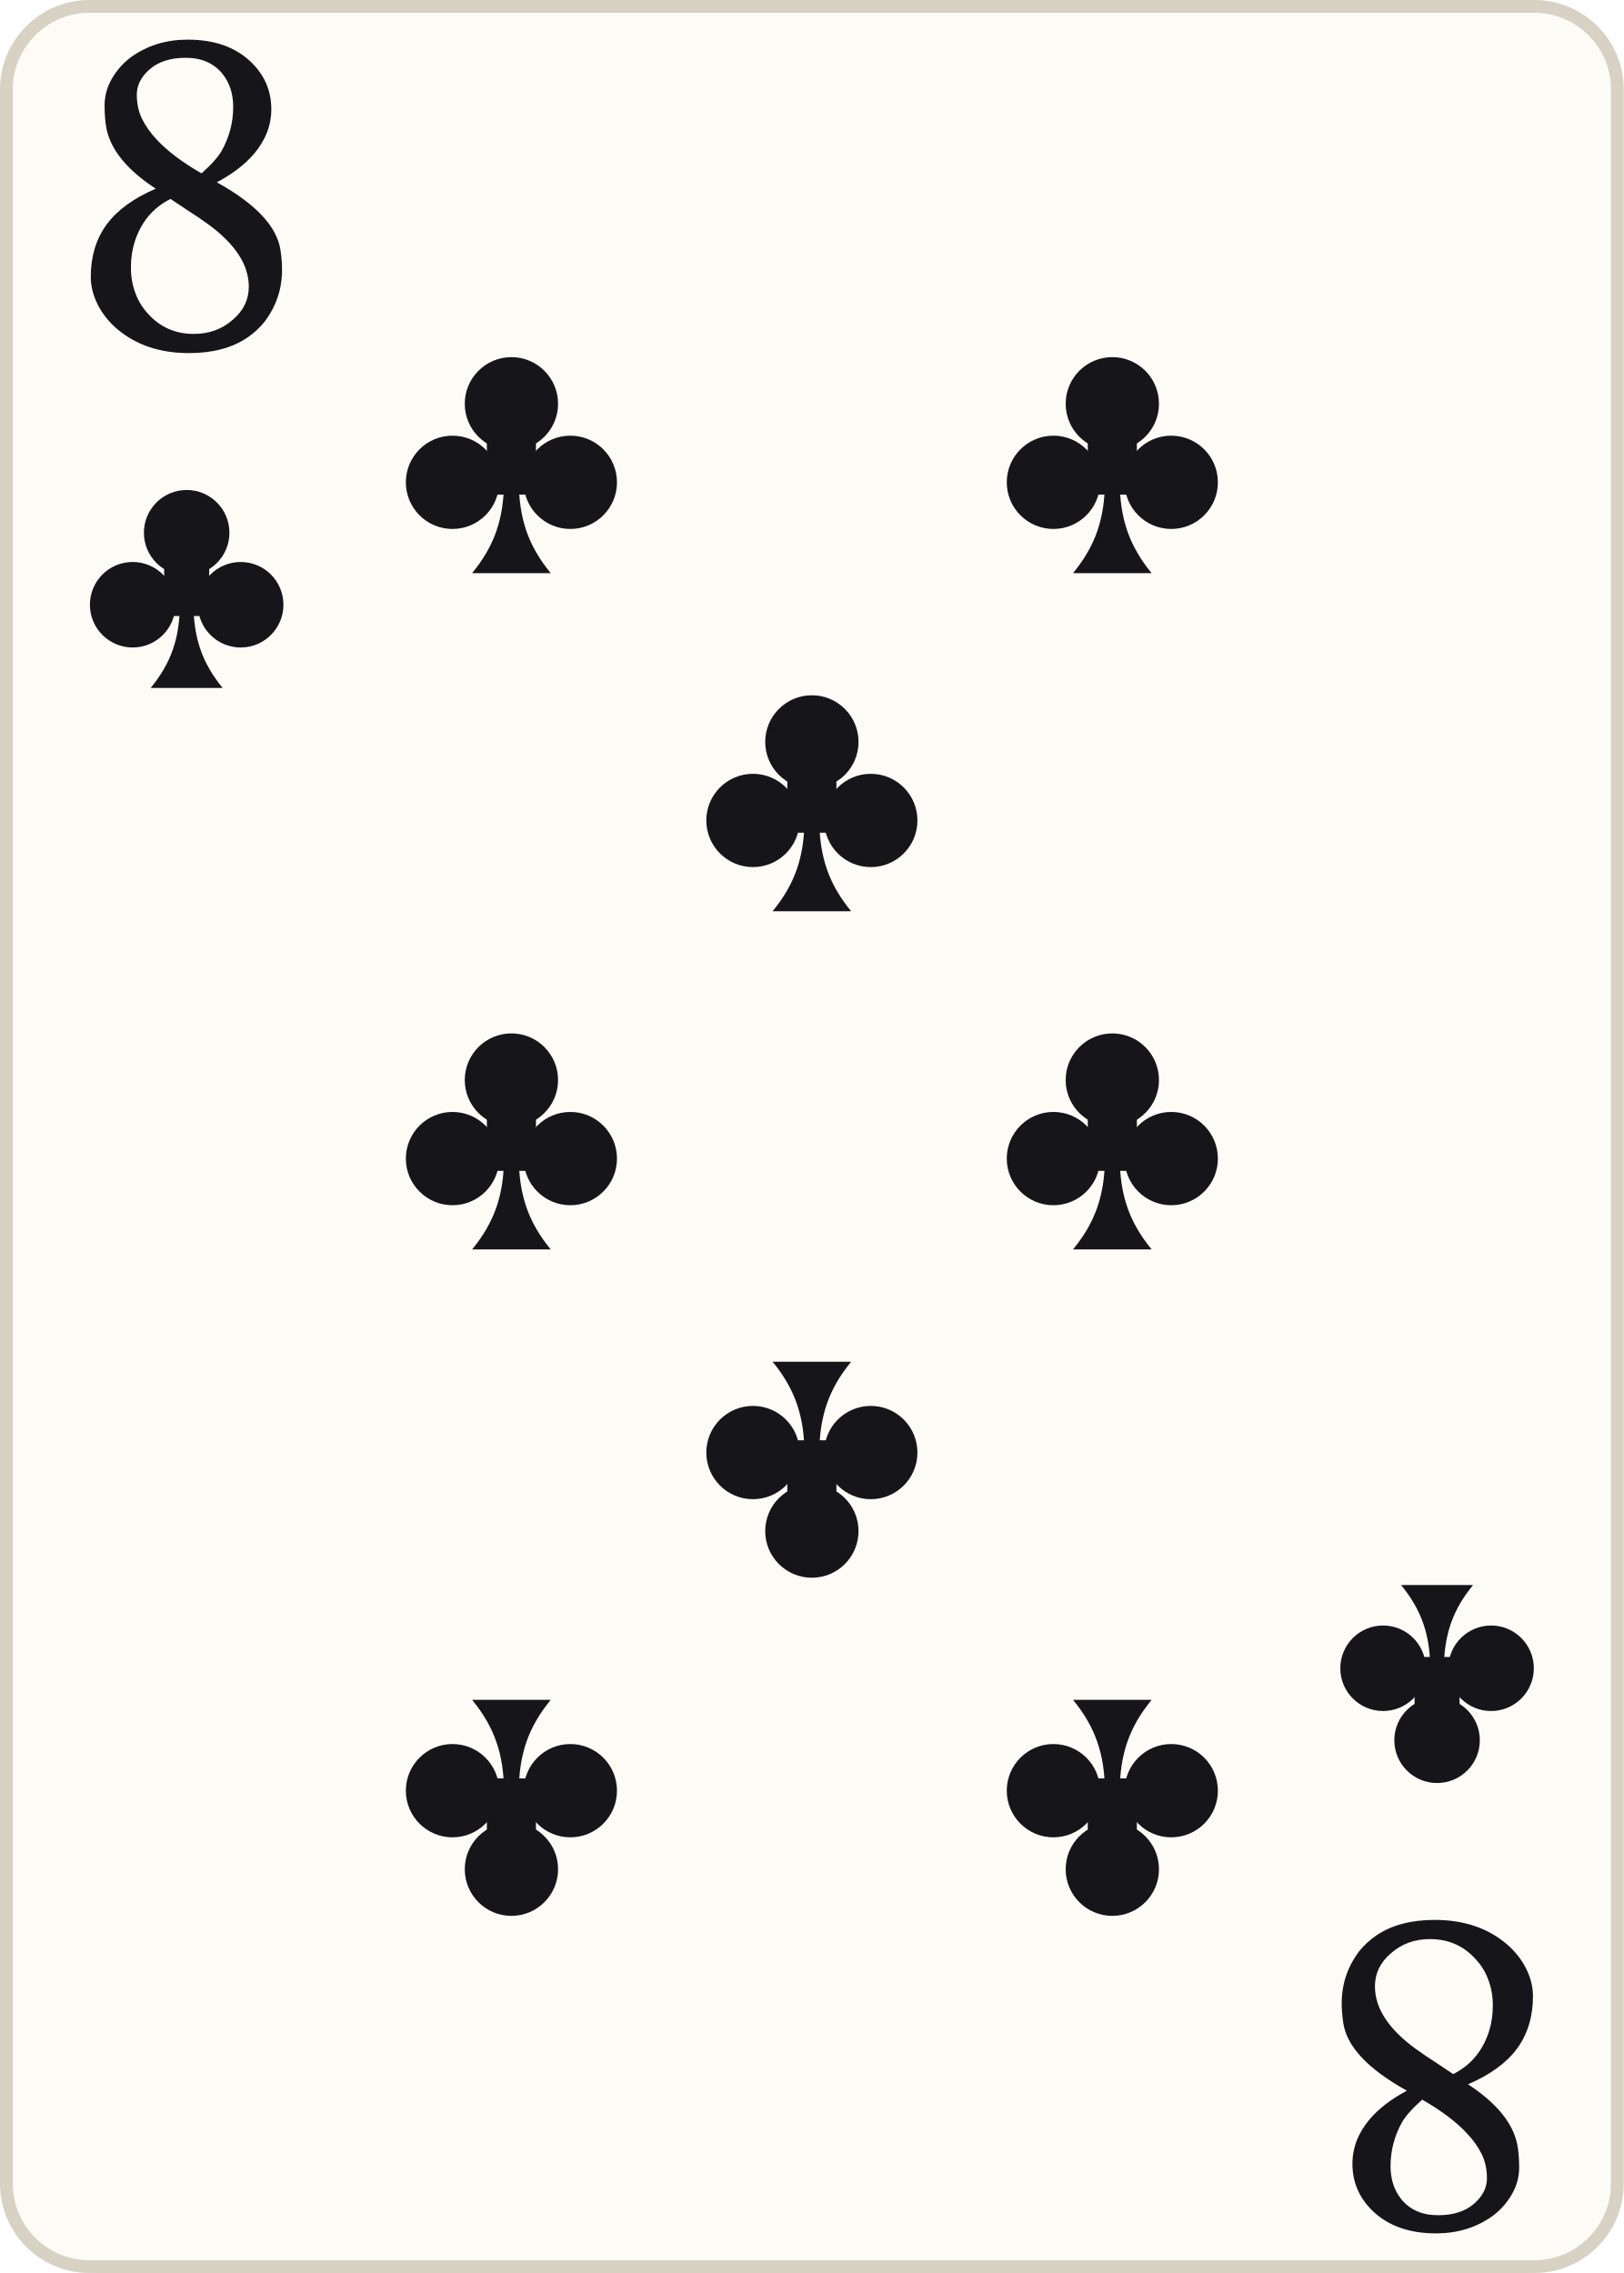
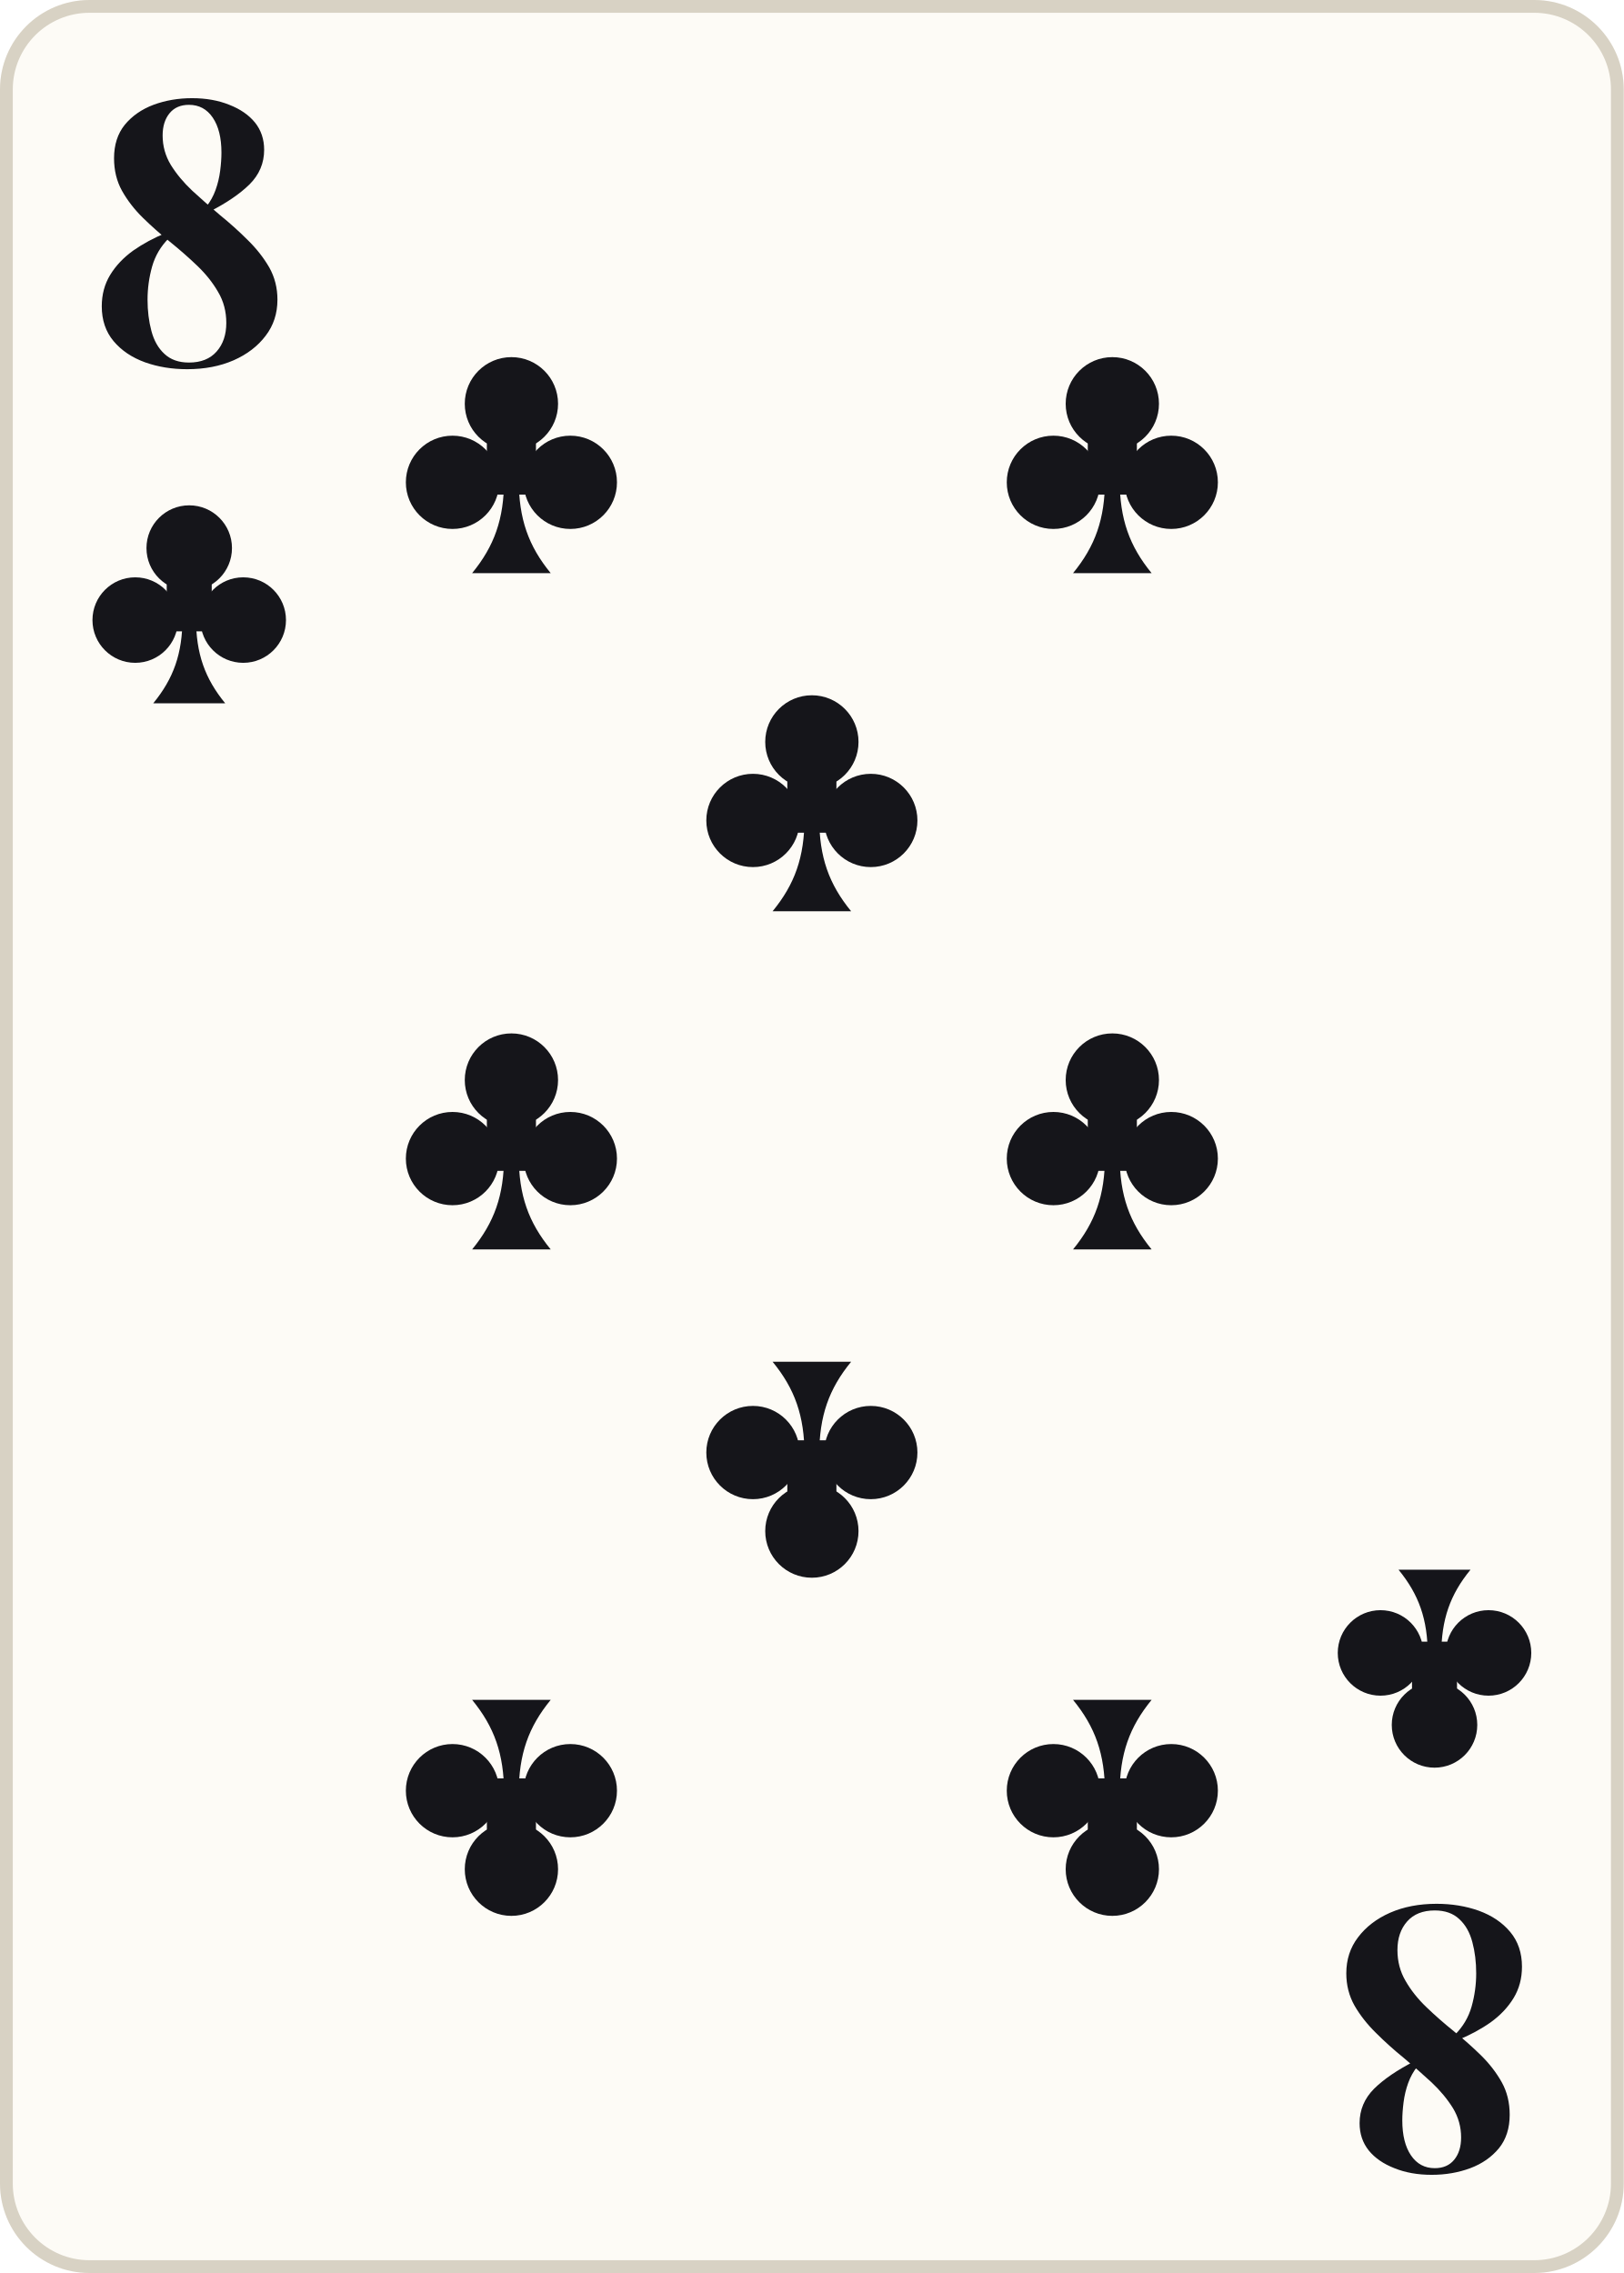
<svg xmlns="http://www.w3.org/2000/svg" width="63.5mm" height="88.9mm" viewBox="0 0 63.5 88.9" role="img" aria-label="8 of Clubs">
  <defs>
-     <clipPath id="cR0-card">
+     <clipPath id="clubs-8-card">
      <rect x="0" y="0" width="63.5" height="88.9" rx="3.5" />
    </clipPath>
  </defs>
-   <g clip-path="url(#cR0-card)">
+   <g clip-path="url(#clubs-8-card)">
    <rect x="0" y="0" width="63.5" height="88.9" fill="#fdfbf6" />
    <g transform="translate(20 18) scale(0.096) translate(-50 -50)" fill="#15151a">
      <path d="M31 27a19 19 0 1 0 38 0a19 19 0 1 0-38 0Z" />
      <path d="M7 59a19 19 0 1 0 38 0a19 19 0 1 0-38 0Z" />
      <path d="M55 59a19 19 0 1 0 38 0a19 19 0 1 0-38 0Z" />
      <path d="M40 38h20v26H40Z" />
      <path d="M47 58c0 16-4 27-13 38h32c-9-11-13-22-13-38Z" />
    </g>
    <g transform="translate(43.5 18) scale(0.096) translate(-50 -50)" fill="#15151a">
      <path d="M31 27a19 19 0 1 0 38 0a19 19 0 1 0-38 0Z" />
      <path d="M7 59a19 19 0 1 0 38 0a19 19 0 1 0-38 0Z" />
      <path d="M55 59a19 19 0 1 0 38 0a19 19 0 1 0-38 0Z" />
      <path d="M40 38h20v26H40Z" />
      <path d="M47 58c0 16-4 27-13 38h32c-9-11-13-22-13-38Z" />
    </g>
    <g transform="translate(31.75 31.225) scale(0.096) translate(-50 -50)" fill="#15151a">
      <path d="M31 27a19 19 0 1 0 38 0a19 19 0 1 0-38 0Z" />
      <path d="M7 59a19 19 0 1 0 38 0a19 19 0 1 0-38 0Z" />
      <path d="M55 59a19 19 0 1 0 38 0a19 19 0 1 0-38 0Z" />
      <path d="M40 38h20v26H40Z" />
      <path d="M47 58c0 16-4 27-13 38h32c-9-11-13-22-13-38Z" />
    </g>
    <g transform="translate(20 44.45) scale(0.096) translate(-50 -50)" fill="#15151a">
      <path d="M31 27a19 19 0 1 0 38 0a19 19 0 1 0-38 0Z" />
      <path d="M7 59a19 19 0 1 0 38 0a19 19 0 1 0-38 0Z" />
      <path d="M55 59a19 19 0 1 0 38 0a19 19 0 1 0-38 0Z" />
      <path d="M40 38h20v26H40Z" />
      <path d="M47 58c0 16-4 27-13 38h32c-9-11-13-22-13-38Z" />
    </g>
    <g transform="translate(43.5 44.45) scale(0.096) translate(-50 -50)" fill="#15151a">
      <path d="M31 27a19 19 0 1 0 38 0a19 19 0 1 0-38 0Z" />
      <path d="M7 59a19 19 0 1 0 38 0a19 19 0 1 0-38 0Z" />
      <path d="M55 59a19 19 0 1 0 38 0a19 19 0 1 0-38 0Z" />
      <path d="M40 38h20v26H40Z" />
      <path d="M47 58c0 16-4 27-13 38h32c-9-11-13-22-13-38Z" />
    </g>
    <g transform="translate(31.75 57.675) rotate(180) scale(0.096) translate(-50 -50)" fill="#15151a">
      <path d="M31 27a19 19 0 1 0 38 0a19 19 0 1 0-38 0Z" />
      <path d="M7 59a19 19 0 1 0 38 0a19 19 0 1 0-38 0Z" />
      <path d="M55 59a19 19 0 1 0 38 0a19 19 0 1 0-38 0Z" />
      <path d="M40 38h20v26H40Z" />
      <path d="M47 58c0 16-4 27-13 38h32c-9-11-13-22-13-38Z" />
    </g>
    <g transform="translate(20 70.9) rotate(180) scale(0.096) translate(-50 -50)" fill="#15151a">
      <path d="M31 27a19 19 0 1 0 38 0a19 19 0 1 0-38 0Z" />
      <path d="M7 59a19 19 0 1 0 38 0a19 19 0 1 0-38 0Z" />
      <path d="M55 59a19 19 0 1 0 38 0a19 19 0 1 0-38 0Z" />
      <path d="M40 38h20v26H40Z" />
      <path d="M47 58c0 16-4 27-13 38h32c-9-11-13-22-13-38Z" />
    </g>
    <g transform="translate(43.5 70.9) rotate(180) scale(0.096) translate(-50 -50)" fill="#15151a">
      <path d="M31 27a19 19 0 1 0 38 0a19 19 0 1 0-38 0Z" />
      <path d="M7 59a19 19 0 1 0 38 0a19 19 0 1 0-38 0Z" />
      <path d="M55 59a19 19 0 1 0 38 0a19 19 0 1 0-38 0Z" />
      <path d="M40 38h20v26H40Z" />
      <path d="M47 58c0 16-4 27-13 38h32c-9-11-13-22-13-38Z" />
    </g>
-     <g transform="translate(2.3 -0.6)">
-       <path d="M1.25 11.43Q1.25 10.23 1.87 9.38Q2.49 8.54 3.79 7.98Q2.14 6.9 1.87 5.66Q1.79 5.27 1.79 4.72Q1.79 4.17 2.08 3.67Q2.37 3.17 2.83 2.83Q3.78 2.15 5.04 2.15Q6.59 2.15 7.5 3.01Q8.31 3.78 8.31 4.87Q8.31 5.82 7.63 6.62Q7.1 7.24 6.18 7.73Q8.47 9 8.67 10.39Q8.73 10.81 8.73 11.14Q8.73 11.48 8.67 11.8Q8.61 12.13 8.46 12.48Q8.31 12.83 8.05 13.18Q7.78 13.52 7.38 13.8Q6.48 14.41 5.09 14.41Q3.38 14.41 2.26 13.45Q1.77 13.02 1.51 12.49Q1.25 11.96 1.25 11.43ZM5.58 7.38Q6.15 6.88 6.38 6.48Q6.82 5.68 6.82 4.78Q6.82 4.02 6.41 3.5Q5.9 2.86 4.96 2.86Q4.04 2.86 3.52 3.34Q3.05 3.77 3.05 4.3Q3.05 4.84 3.26 5.26Q3.47 5.68 3.83 6.06Q4.45 6.73 5.58 7.38ZM2.96 10.08Q2.82 10.53 2.82 11.07Q2.82 11.6 2.99 12.05Q3.15 12.5 3.47 12.85Q4.18 13.66 5.28 13.66Q6.18 13.66 6.81 13.1Q7.43 12.57 7.43 11.81Q7.43 10.53 5.84 9.37Q5.41 9.06 5.12 8.88L4.37 8.38Q3.33 8.9 2.96 10.08Z" fill="#15151a" />
+     <g transform="translate(2.4 0)">
+       <path d="M5.11 3.84Q5.93 3.84 6.57 4.1Q7.21 4.35 7.57 4.79Q7.93 5.24 7.93 5.86Q7.93 6.64 7.36 7.21Q6.79 7.77 5.79 8.28L5.67 8.08Q5.9 7.79 6.03 7.43Q6.16 7.07 6.21 6.68Q6.26 6.29 6.26 5.97Q6.26 5.1 5.92 4.6Q5.58 4.1 4.99 4.1Q4.5 4.1 4.23 4.43Q3.96 4.76 3.96 5.3Q3.96 5.92 4.28 6.45Q4.61 6.98 5.12 7.46Q5.63 7.93 6.2 8.41Q6.78 8.88 7.29 9.39Q7.8 9.89 8.13 10.46Q8.45 11.03 8.45 11.72Q8.45 12.53 7.99 13.13Q7.53 13.74 6.74 14.09Q5.94 14.44 4.92 14.44Q4.03 14.44 3.27 14.17Q2.5 13.89 2.04 13.34Q1.58 12.79 1.58 11.98Q1.58 11.29 1.91 10.75Q2.24 10.21 2.81 9.8Q3.38 9.4 4.09 9.11L4.2 9.32Q3.73 9.79 3.55 10.42Q3.37 11.06 3.37 11.72Q3.37 12.38 3.52 12.94Q3.67 13.51 4.03 13.84Q4.39 14.18 4.99 14.18Q5.69 14.18 6.07 13.75Q6.45 13.32 6.45 12.63Q6.45 11.96 6.13 11.42Q5.82 10.88 5.32 10.4Q4.82 9.92 4.25 9.46Q3.68 9 3.19 8.52Q2.69 8.03 2.37 7.46Q2.06 6.9 2.06 6.19Q2.06 5.4 2.48 4.88Q2.91 4.36 3.6 4.1Q4.3 3.84 5.11 3.84Z" fill="#15151a" />
      <g transform="translate(5 23.46) scale(0.088) translate(-50 -50)" fill="#15151a">
        <path d="M31 27a19 19 0 1 0 38 0a19 19 0 1 0-38 0Z" />
        <path d="M7 59a19 19 0 1 0 38 0a19 19 0 1 0-38 0Z" />
        <path d="M55 59a19 19 0 1 0 38 0a19 19 0 1 0-38 0Z" />
        <path d="M40 38h20v26H40Z" />
        <path d="M47 58c0 16-4 27-13 38h32c-9-11-13-22-13-38Z" />
      </g>
    </g>
    <g transform="rotate(180 31.75 44.45)">
-       <g transform="translate(2.3 -0.6)">
-         <path d="M1.25 11.43Q1.25 10.23 1.87 9.38Q2.49 8.54 3.79 7.98Q2.14 6.9 1.87 5.66Q1.79 5.27 1.79 4.72Q1.79 4.17 2.08 3.67Q2.37 3.17 2.83 2.83Q3.78 2.15 5.04 2.15Q6.59 2.15 7.5 3.01Q8.31 3.78 8.31 4.87Q8.31 5.82 7.63 6.62Q7.1 7.24 6.18 7.73Q8.47 9 8.67 10.39Q8.73 10.81 8.73 11.14Q8.73 11.48 8.67 11.8Q8.61 12.13 8.46 12.48Q8.31 12.83 8.05 13.18Q7.78 13.52 7.38 13.8Q6.48 14.41 5.09 14.41Q3.38 14.41 2.26 13.45Q1.77 13.02 1.51 12.49Q1.25 11.96 1.25 11.43ZM5.58 7.38Q6.15 6.88 6.38 6.48Q6.82 5.68 6.82 4.78Q6.82 4.02 6.41 3.5Q5.9 2.86 4.96 2.86Q4.04 2.86 3.52 3.34Q3.05 3.77 3.05 4.3Q3.05 4.84 3.26 5.26Q3.47 5.68 3.83 6.06Q4.45 6.73 5.58 7.38ZM2.96 10.08Q2.82 10.53 2.82 11.07Q2.82 11.6 2.99 12.05Q3.15 12.5 3.47 12.85Q4.18 13.66 5.28 13.66Q6.18 13.66 6.81 13.1Q7.43 12.57 7.43 11.81Q7.43 10.53 5.84 9.37Q5.41 9.06 5.12 8.88L4.37 8.38Q3.33 8.9 2.96 10.08Z" fill="#15151a" />
+       <g transform="translate(2.4 0)">
+         <path d="M5.11 3.84Q5.93 3.84 6.57 4.1Q7.21 4.35 7.57 4.79Q7.93 5.24 7.93 5.86Q7.93 6.64 7.36 7.21Q6.79 7.77 5.79 8.28L5.67 8.08Q5.9 7.79 6.03 7.43Q6.16 7.07 6.21 6.68Q6.26 6.29 6.26 5.97Q6.26 5.1 5.92 4.6Q5.58 4.1 4.99 4.1Q4.5 4.1 4.23 4.43Q3.96 4.76 3.96 5.3Q3.96 5.92 4.28 6.45Q4.61 6.98 5.12 7.46Q5.63 7.93 6.2 8.41Q6.78 8.88 7.29 9.39Q7.8 9.89 8.13 10.46Q8.45 11.03 8.45 11.72Q8.45 12.53 7.99 13.13Q7.53 13.74 6.74 14.09Q5.94 14.44 4.92 14.44Q4.03 14.44 3.27 14.17Q2.5 13.89 2.04 13.34Q1.58 12.79 1.58 11.98Q1.58 11.29 1.91 10.75Q2.24 10.21 2.81 9.8Q3.38 9.4 4.09 9.11L4.2 9.32Q3.73 9.79 3.55 10.42Q3.37 11.06 3.37 11.72Q3.37 12.38 3.52 12.94Q3.67 13.51 4.03 13.84Q4.39 14.18 4.99 14.18Q5.69 14.18 6.07 13.75Q6.45 13.32 6.45 12.63Q6.45 11.96 6.13 11.42Q5.82 10.88 5.32 10.4Q4.82 9.92 4.25 9.46Q3.68 9 3.19 8.52Q2.69 8.03 2.37 7.46Q2.06 6.9 2.06 6.19Q2.06 5.4 2.48 4.88Q2.91 4.36 3.6 4.1Q4.3 3.84 5.11 3.84Z" fill="#15151a" />
        <g transform="translate(5 23.46) scale(0.088) translate(-50 -50)" fill="#15151a">
          <path d="M31 27a19 19 0 1 0 38 0a19 19 0 1 0-38 0Z" />
          <path d="M7 59a19 19 0 1 0 38 0a19 19 0 1 0-38 0Z" />
          <path d="M55 59a19 19 0 1 0 38 0a19 19 0 1 0-38 0Z" />
          <path d="M40 38h20v26H40Z" />
          <path d="M47 58c0 16-4 27-13 38h32c-9-11-13-22-13-38Z" />
        </g>
      </g>
    </g>
  </g>
  <rect x="0.25" y="0.25" width="63" height="88.4" rx="3.25" fill="none" stroke="#d8d2c4" stroke-width="0.5" />
</svg>
